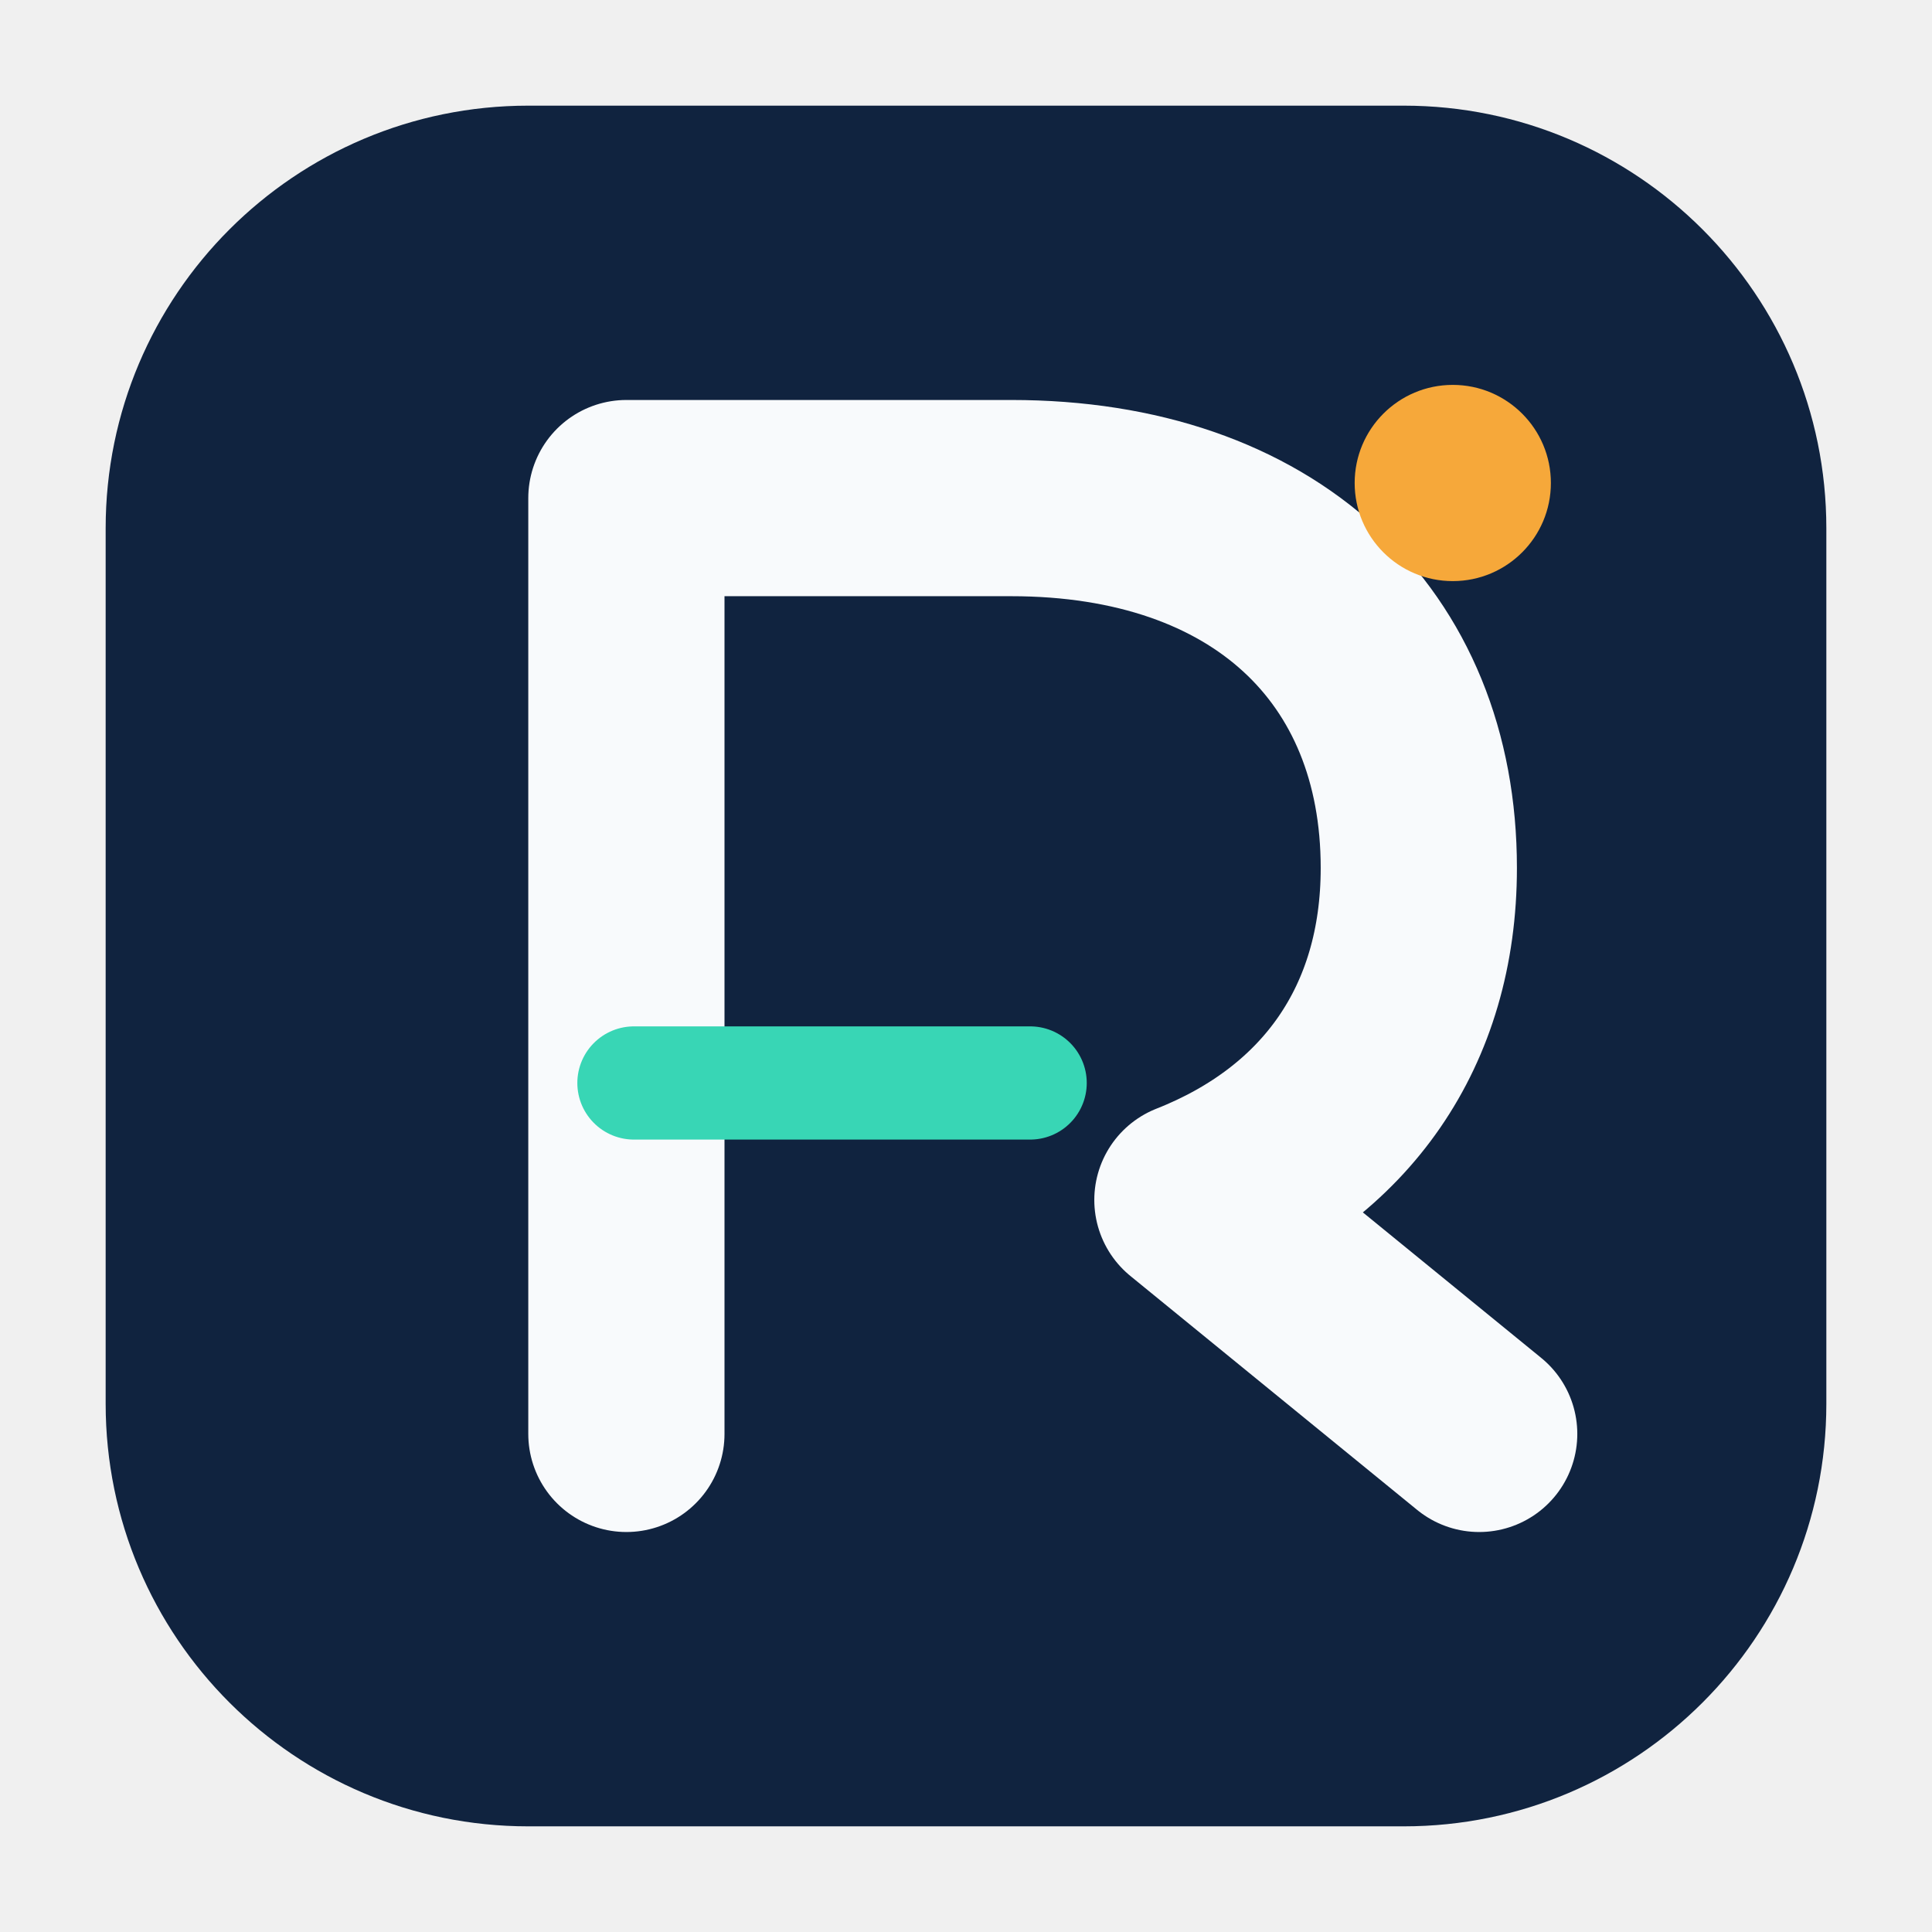
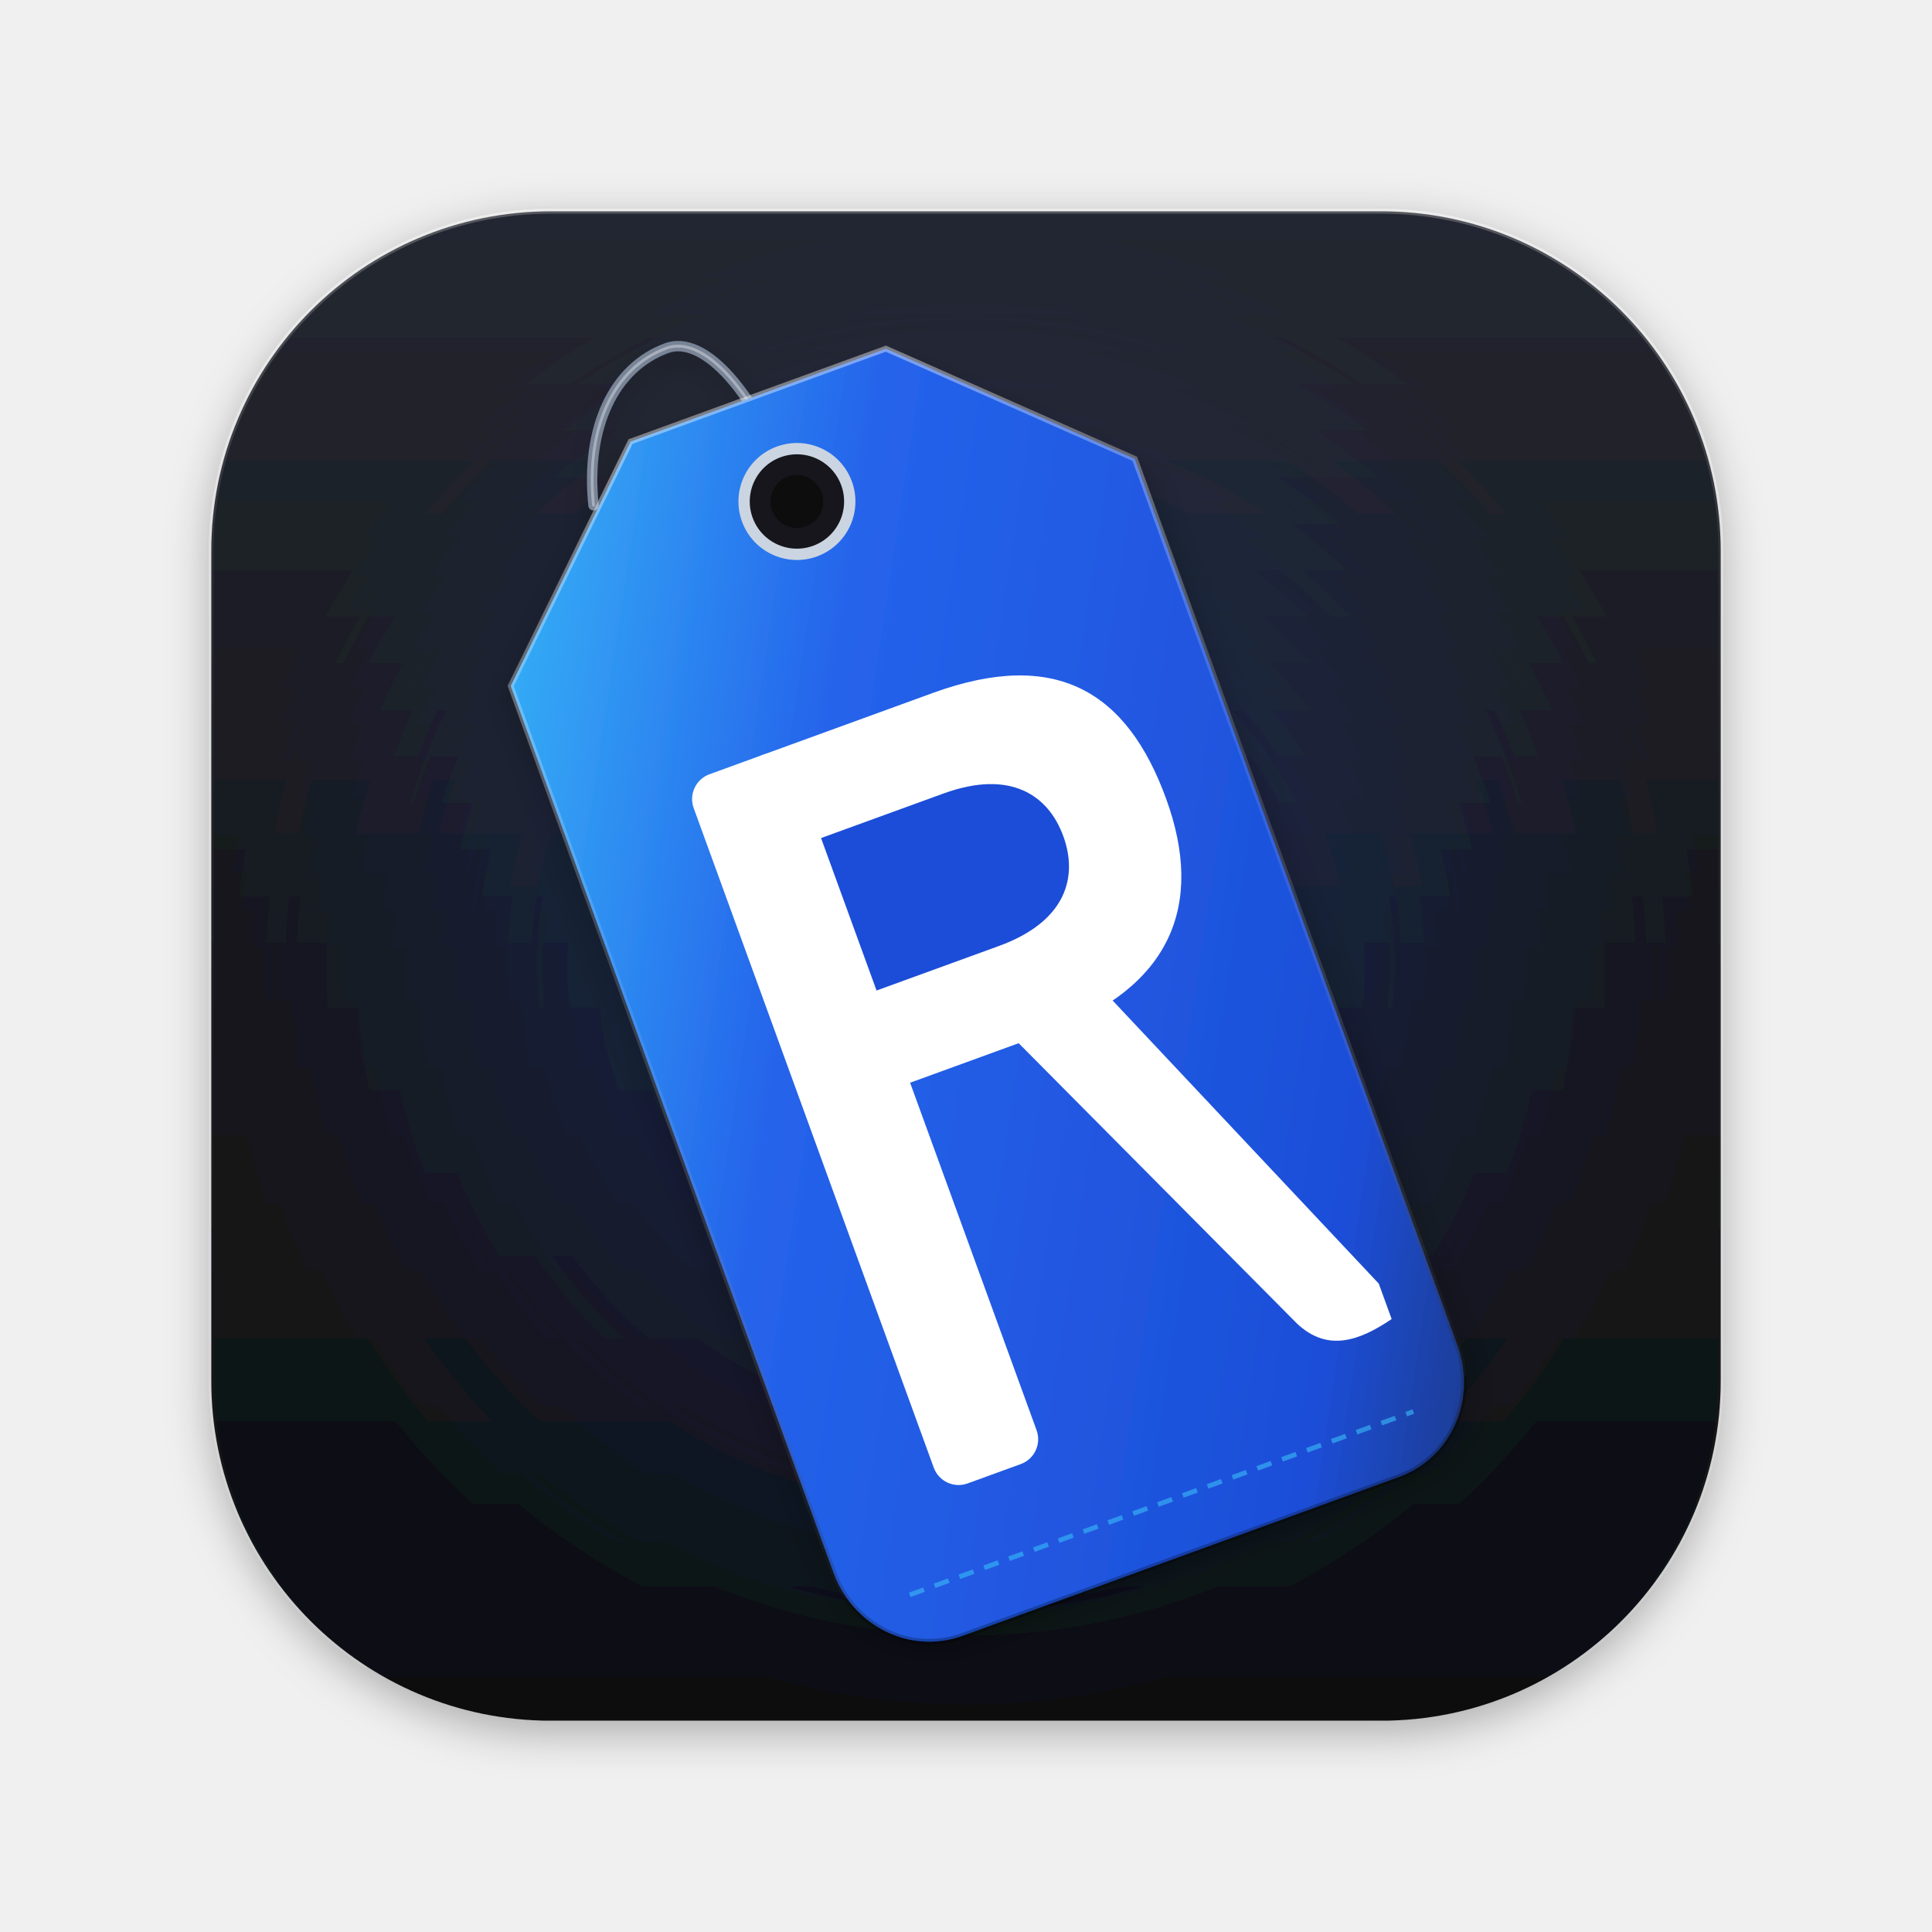
- <svg xmlns="http://www.w3.org/2000/svg" viewBox="0 0 512 512" role="img" aria-labelledby="title desc">
-   <rect x="28" y="28" width="456" height="456" rx="112" fill="#10233f" />
-   <path d="M166 380V132h102c67 0 108 39 108 98 0 42-22 73-60 88l76 62" fill="none" stroke="#f8fafc" stroke-linecap="round" stroke-linejoin="round" stroke-width="52" />
-   <path d="M168 287h105" fill="none" stroke="#38d6b5" stroke-linecap="round" stroke-width="30" />
-   <circle cx="385" cy="128" r="26" fill="#f6a83a" />
+ <svg xmlns="http://www.w3.org/2000/svg" viewBox="0 0 1024 1024" width="1024" height="1024">
+   <defs>
+     <filter id="tile-shadow-b2" x="-10%" y="-5%" width="120%" height="125%" filterUnits="userSpaceOnUse">
+       <feDropShadow dx="0" dy="24" stdDeviation="32" flood-color="#000000" flood-opacity="0.55" />
+       <feDropShadow dx="0" dy="6" stdDeviation="12" flood-color="#000000" flood-opacity="0.3" />
+     </filter>
+     <filter id="tag-shadow-b2" x="-20%" y="-20%" width="140%" height="140%">
+       <feDropShadow dx="0" dy="18" stdDeviation="24" flood-color="#000000" flood-opacity="0.5" />
+       <feDropShadow dx="0" dy="6" stdDeviation="8" flood-color="#000000" flood-opacity="0.25" />
+     </filter>
+     <clipPath id="squircle-clip-b2">
+       <rect x="112" y="112" width="800" height="800" rx="180" />
+     </clipPath>
+     <linearGradient id="tile-bg-b2" x1="0%" y1="0%" x2="0%" y2="100%">
+       <stop offset="0%" stop-color="#242730" />
+       <stop offset="50%" stop-color="#16171c" />
+       <stop offset="100%" stop-color="#0d0e11" />
+     </linearGradient>
+     <linearGradient id="rim-specular-b2" x1="0%" y1="0%" x2="0%" y2="100%">
+       <stop offset="0%" stop-color="#ffffff" stop-opacity="0.22" />
+       <stop offset="25%" stop-color="#ffffff" stop-opacity="0.05" />
+       <stop offset="100%" stop-color="#ffffff" stop-opacity="0.0" />
+     </linearGradient>
+     <linearGradient id="tag-body-grad" x1="0%" y1="0%" x2="100%" y2="100%">
+       <stop offset="0%" stop-color="#38bdf8" />
+       <stop offset="35%" stop-color="#2563eb" />
+       <stop offset="85%" stop-color="#1d4ed8" />
+       <stop offset="100%" stop-color="#1e3a8a" />
+     </linearGradient>
+     <linearGradient id="tag-bevel" x1="0%" y1="0%" x2="0%" y2="100%">
+       <stop offset="0%" stop-color="#ffffff" stop-opacity="0.4" />
+       <stop offset="40%" stop-color="#ffffff" stop-opacity="0.1" />
+       <stop offset="100%" stop-color="#000000" stop-opacity="0.25" />
+     </linearGradient>
+     <radialGradient id="tag-glow" cx="50%" cy="50%" r="50%">
+       <stop offset="0%" stop-color="#2563eb" stop-opacity="0.25" />
+       <stop offset="100%" stop-color="#2563eb" stop-opacity="0" />
+     </radialGradient>
+   </defs>
+   <g filter="url(#tile-shadow-b2)">
+     <rect x="112" y="112" width="800" height="800" rx="180" fill="url(#tile-bg-b2)" />
+     <rect x="112" y="112" width="800" height="800" rx="180" fill="url(#tag-glow)" />
+     <rect x="112" y="112" width="800" height="800" rx="180" fill="none" stroke="url(#rim-specular-b2)" stroke-width="2.5" />
+   </g>
+   <g clip-path="url(#squircle-clip-b2)">
+     <g transform="translate(512, 512) rotate(-20) translate(-512, -512)" filter="url(#tag-shadow-b2)">
+       <path d="M 512 250                 C 512 185, 495 150, 475 150                 C 445 150, 420 175, 410 215" fill="none" stroke="#94a3b8" stroke-width="5.5" stroke-linecap="round" opacity="0.75" />
+       <path d="M 512 250                 C 512 185, 495 150, 475 150                 C 445 150, 420 175, 410 215" fill="none" stroke="#ffffff" stroke-width="1.5" stroke-linecap="round" opacity="0.35" />
+       <path d="M 440 190                 L 584 190                 L 688 290                 L 688 790                 C 688 820, 665 845, 635 845                 L 389 845                 C 359 845, 336 820, 336 790                 L 336 290                 Z" fill="url(#tag-body-grad)" />
+       <path d="M 440 190                 L 584 190                 L 688 290                 L 688 790                 C 688 820, 665 845, 635 845                 L 389 845                 C 359 845, 336 820, 336 790                 L 336 290                 Z" fill="none" stroke="url(#tag-bevel)" stroke-width="3" />
+       <circle cx="512" cy="250" r="28" fill="#14151a" stroke="#cbd5e1" stroke-width="6" />
+       <circle cx="512" cy="250" r="14" fill="#0d0e11" />
+       <g fill="#ffffff">
+         <rect x="405" y="370" width="58" height="400" rx="14" />
+         <path d="M 448 370                   L 545 370                   C 615 370, 642 405, 642 465                   C 642 525, 610 560, 542 560                   L 448 560                   Z" />
+         <path d="M 463 422                   L 532 422                   C 570 422, 584 442, 584 465                   C 584 488, 570 508, 532 508                   L 463 508                   Z" fill="#1d4ed8" />
+         <path d="M 515 540                   L 612 750                   C 622 770, 640 770, 660 765                   L 660 745                   L 572 540                   Z" />
+       </g>
+       <line x1="370" y1="815" x2="654" y2="815" stroke="#38bdf8" stroke-width="2.5" stroke-dasharray="8 6" opacity="0.6" />
+     </g>
+   </g>
</svg>
